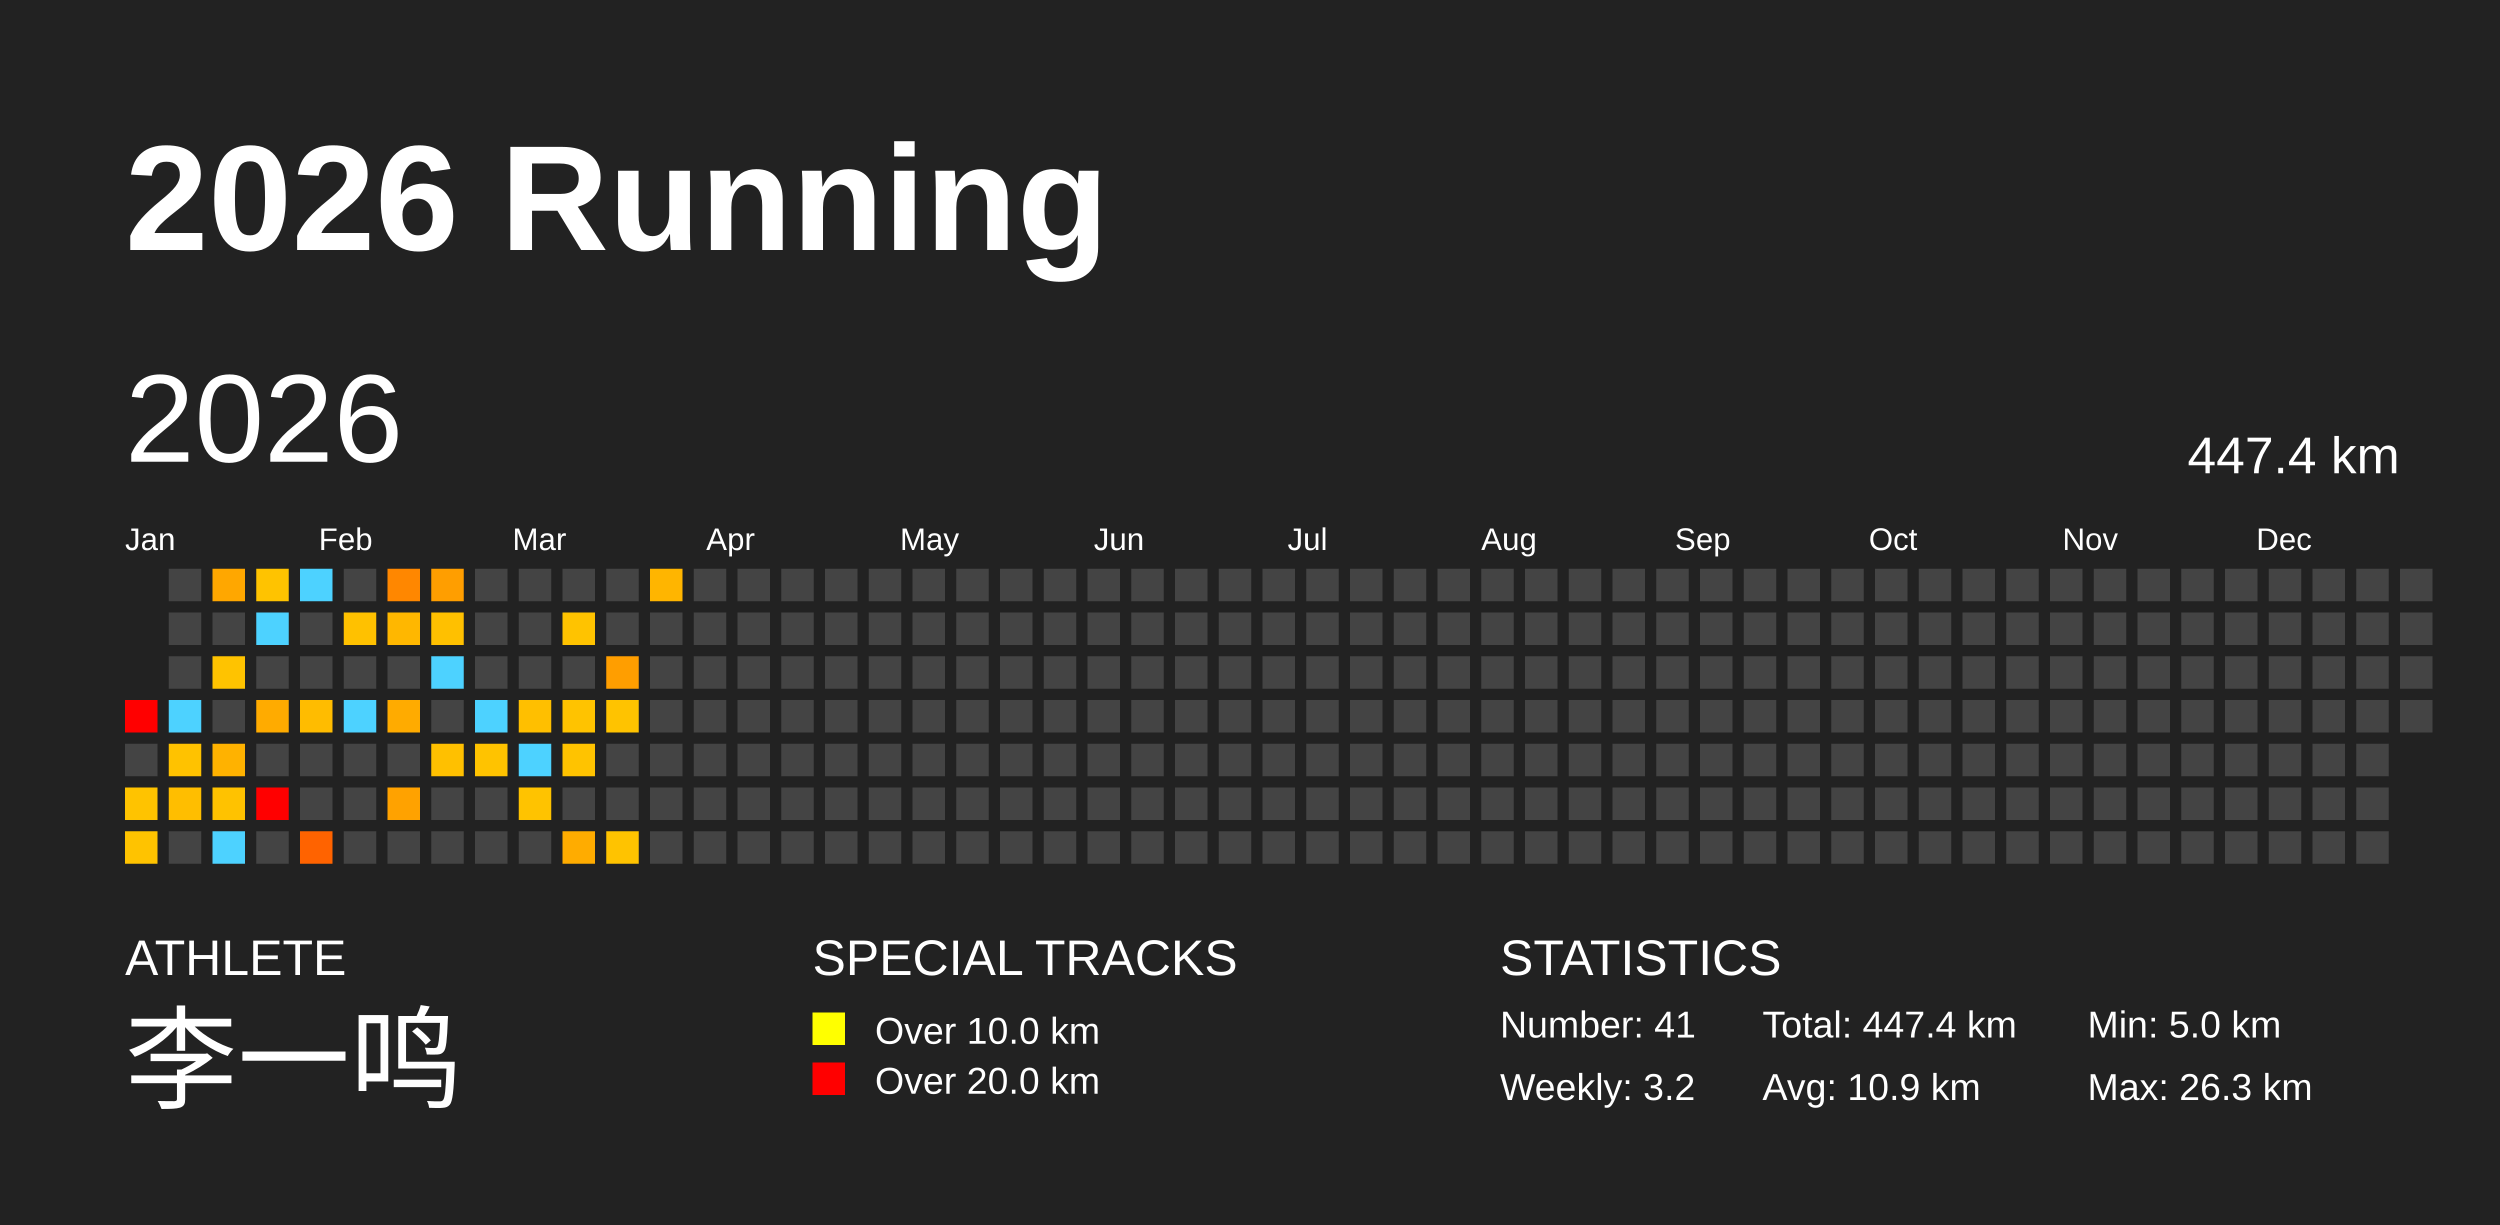
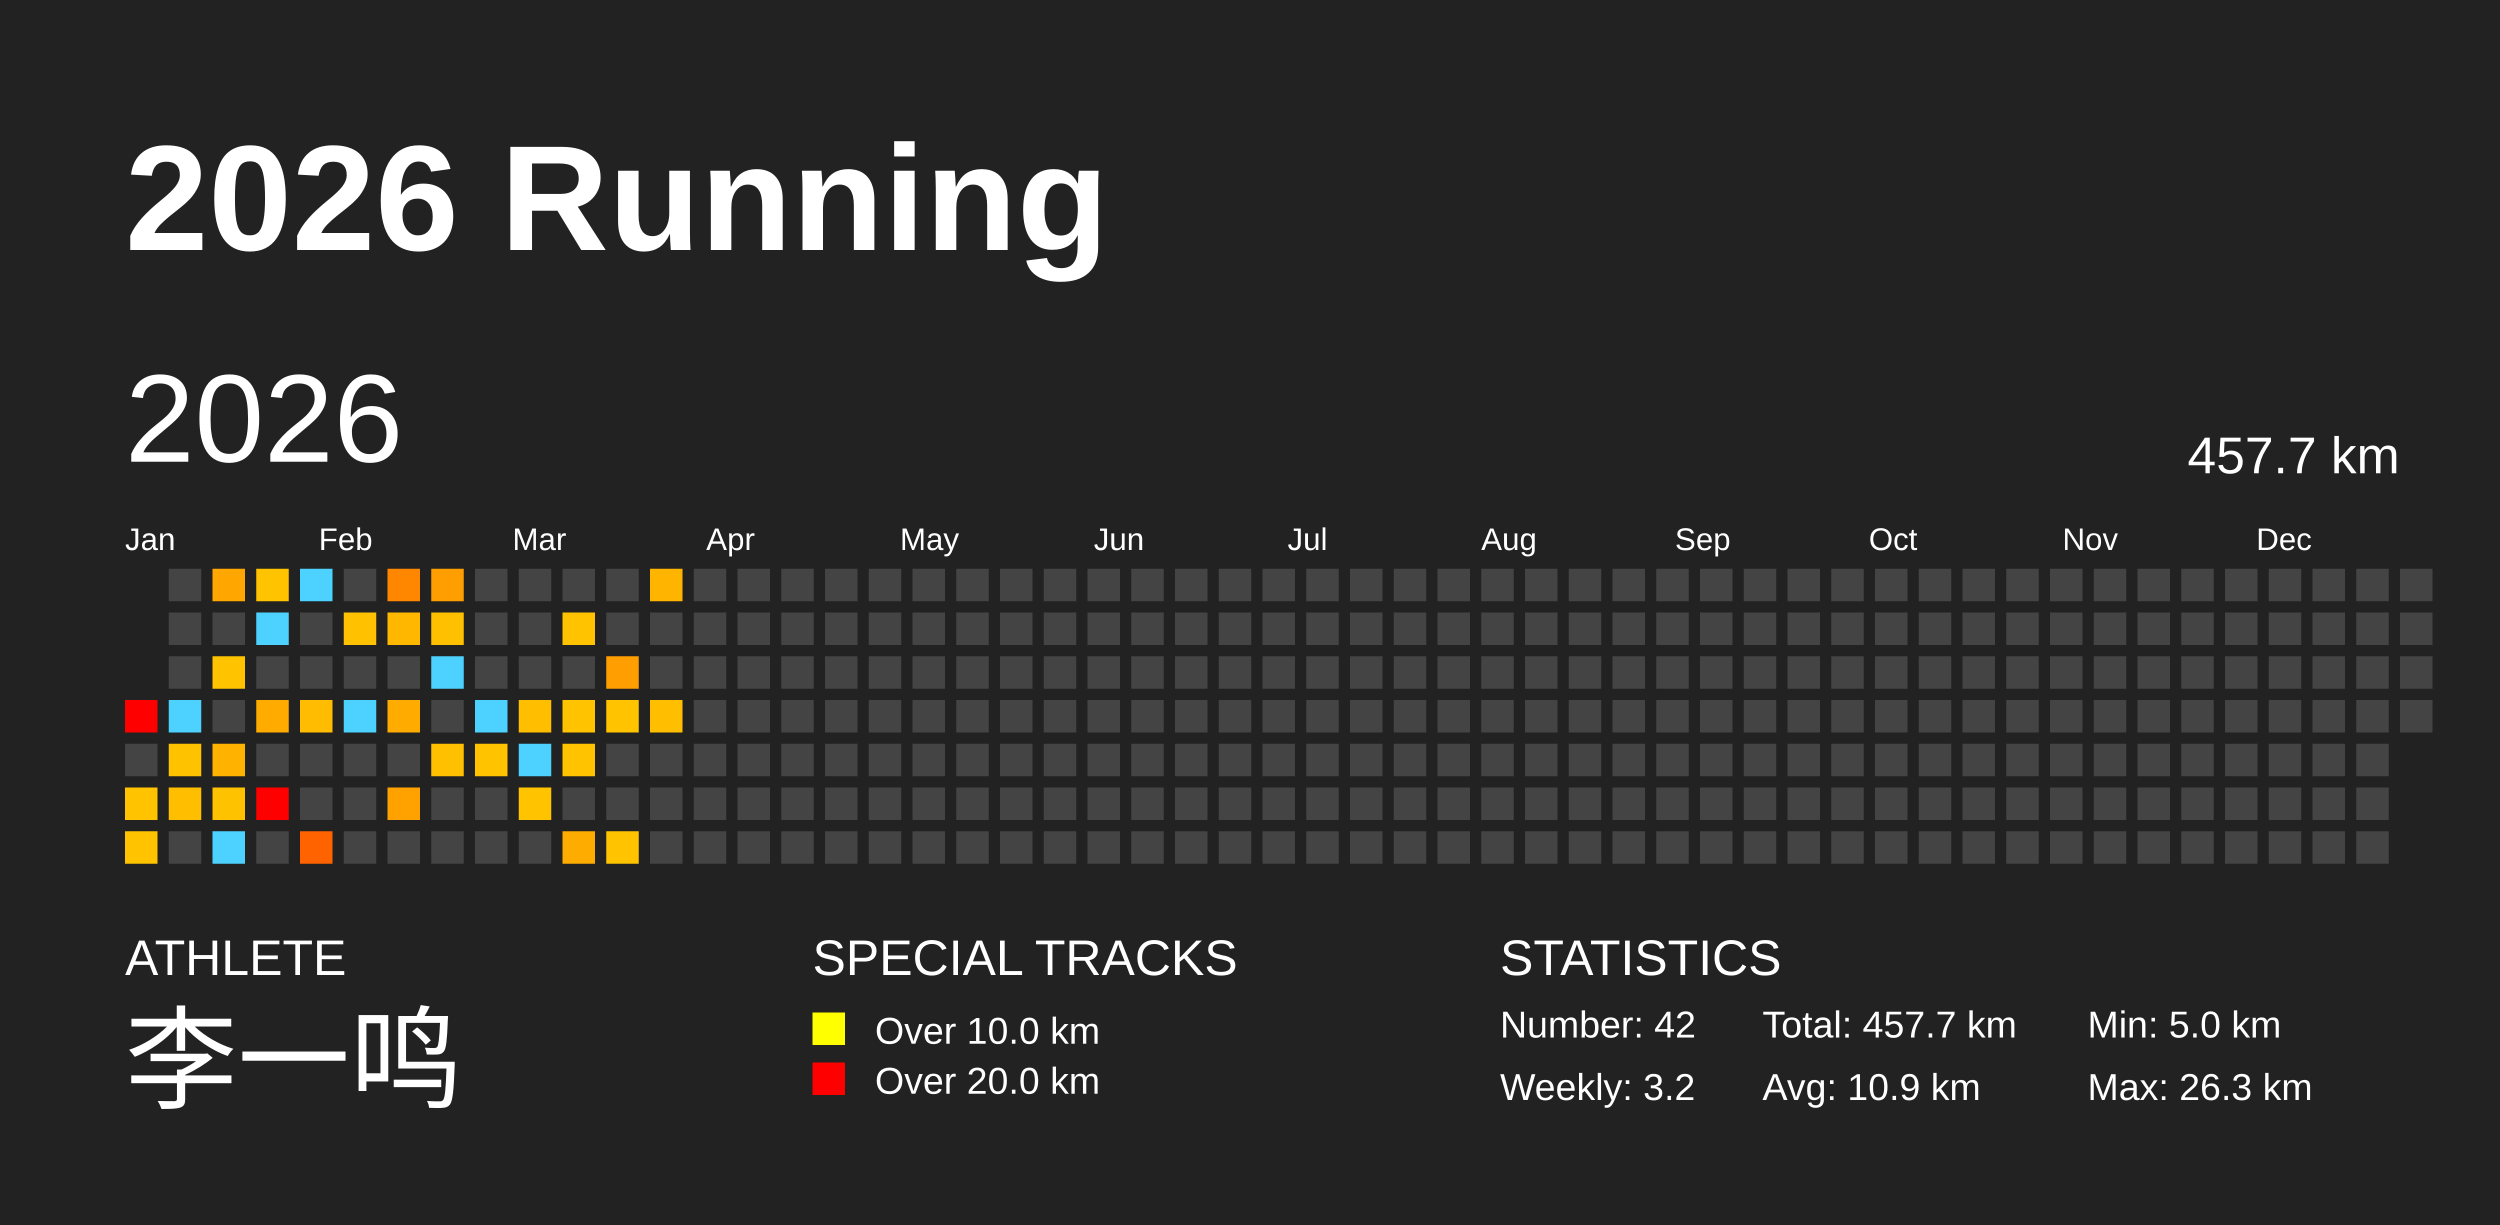
<svg xmlns="http://www.w3.org/2000/svg" baseProfile="full" height="98mm" version="1.1" viewBox="0,0,200,98" width="200mm">
  <defs />
  <rect fill="#222222" height="98" width="200" x="0" y="0" />
  <text fill="#FFFFFF" style="font-size:12px; font-family:Arial; font-weight:bold;" x="10" y="20">2026 Running</text>
  <text fill="#FFFFFF" style="font-size:4px; font-family:Arial" x="10" y="78">ATHLETE</text>
  <text fill="#FFFFFF" style="font-size:9px; font-family:Arial" x="10" y="88">李一鸣</text>
  <text fill="#FFFFFF" style="font-size:4px; font-family:Arial" x="65" y="78">SPECIAL TRACKS</text>
  <rect fill="yellow" height="2.6" width="2.6" x="65" y="81" />
  <text fill="#FFFFFF" style="font-size:3px; font-family:Arial" x="70" y="83.5">Over 10.0 km</text>
  <rect fill="red" height="2.6" width="2.6" x="65" y="85" />
  <text fill="#FFFFFF" style="font-size:3px; font-family:Arial" x="70" y="87.5">Over 20.0 km</text>
  <text fill="#FFFFFF" style="font-size:4px; font-family:Arial" x="120" y="78">STATISTICS</text>
-   <text fill="#FFFFFF" style="font-size:3px; font-family:Arial" x="120" y="83">Number: 41</text>
+   <text fill="#FFFFFF" style="font-size:3px; font-family:Arial" x="120" y="83">Number: 42</text>
  <text fill="#FFFFFF" style="font-size:3px; font-family:Arial" x="120" y="88">Weekly: 3.2</text>
-   <text fill="#FFFFFF" style="font-size:3px; font-family:Arial" x="141" y="83">Total: 447.4 km</text>
+   <text fill="#FFFFFF" style="font-size:3px; font-family:Arial" x="141" y="83">Total: 457.7 km</text>
  <text fill="#FFFFFF" style="font-size:3px; font-family:Arial" x="141" y="88">Avg: 10.9 km</text>
  <text fill="#FFFFFF" style="font-size:3px; font-family:Arial" x="167" y="83">Min: 5.0 km</text>
  <text fill="#FFFFFF" style="font-size:3px; font-family:Arial" x="167" y="88">Max: 26.3 km</text>
  <text dominant-baseline="hanging" fill="#FFFFFF" style="font-size:10.0px; font-family:Arial;" x="10" y="30">2026</text>
-   <text dominant-baseline="hanging" fill="#FFFFFF" style="font-size:4.125px; font-family:Arial;" x="175" y="35">447.4 km</text>
+   <text dominant-baseline="hanging" fill="#FFFFFF" style="font-size:4.125px; font-family:Arial;" x="175" y="35">457.7 km</text>
  <text fill="#FFFFFF" style="font-size:2.5px; font-family:Arial" x="10.0" y="44">Jan</text>
  <text fill="#FFFFFF" style="font-size:2.5px; font-family:Arial" x="25.5" y="44">Feb</text>
  <text fill="#FFFFFF" style="font-size:2.5px; font-family:Arial" x="41.0" y="44">Mar</text>
  <text fill="#FFFFFF" style="font-size:2.5px; font-family:Arial" x="56.5" y="44">Apr</text>
  <text fill="#FFFFFF" style="font-size:2.5px; font-family:Arial" x="72.0" y="44">May</text>
  <text fill="#FFFFFF" style="font-size:2.5px; font-family:Arial" x="87.5" y="44">Jun</text>
  <text fill="#FFFFFF" style="font-size:2.5px; font-family:Arial" x="103.0" y="44">Jul</text>
  <text fill="#FFFFFF" style="font-size:2.5px; font-family:Arial" x="118.5" y="44">Aug</text>
  <text fill="#FFFFFF" style="font-size:2.5px; font-family:Arial" x="134.0" y="44">Sep</text>
  <text fill="#FFFFFF" style="font-size:2.5px; font-family:Arial" x="149.5" y="44">Oct</text>
  <text fill="#FFFFFF" style="font-size:2.5px; font-family:Arial" x="165.0" y="44">Nov</text>
  <text fill="#FFFFFF" style="font-size:2.5px; font-family:Arial" x="180.5" y="44">Dec</text>
  <rect fill="red" height="2.6" width="2.6" x="10.0" y="56.0" />
  <rect fill="#444444" height="2.6" width="2.6" x="10.0" y="59.5" />
  <rect fill="#ffc300" height="2.6" width="2.6" x="10.0" y="63.0" />
  <rect fill="#ffc300" height="2.6" width="2.6" x="10.0" y="66.5" />
  <rect fill="#444444" height="2.6" width="2.6" x="13.5" y="45.5" />
  <rect fill="#444444" height="2.6" width="2.6" x="13.5" y="49.0" />
  <rect fill="#444444" height="2.6" width="2.6" x="13.5" y="52.5" />
  <rect fill="#4dd2ff" height="2.6" width="2.6" x="13.5" y="56.0" />
  <rect fill="#ffc200" height="2.6" width="2.6" x="13.5" y="59.5" />
  <rect fill="#ffbe00" height="2.6" width="2.6" x="13.5" y="63.0" />
  <rect fill="#444444" height="2.6" width="2.6" x="13.5" y="66.5" />
  <rect fill="#ffa700" height="2.6" width="2.6" x="17.0" y="45.5" />
  <rect fill="#444444" height="2.6" width="2.6" x="17.0" y="49.0" />
  <rect fill="#ffc300" height="2.6" width="2.6" x="17.0" y="52.5" />
  <rect fill="#444444" height="2.6" width="2.6" x="17.0" y="56.0" />
  <rect fill="#ffb200" height="2.6" width="2.6" x="17.0" y="59.5" />
  <rect fill="#ffc200" height="2.6" width="2.6" x="17.0" y="63.0" />
  <rect fill="#4dd2ff" height="2.6" width="2.6" x="17.0" y="66.5" />
  <rect fill="#ffc300" height="2.6" width="2.6" x="20.5" y="45.5" />
  <rect fill="#4dd2ff" height="2.6" width="2.6" x="20.5" y="49.0" />
  <rect fill="#444444" height="2.6" width="2.6" x="20.5" y="52.5" />
  <rect fill="#ffab00" height="2.6" width="2.6" x="20.5" y="56.0" />
  <rect fill="#444444" height="2.6" width="2.6" x="20.5" y="59.5" />
  <rect fill="red" height="2.6" width="2.6" x="20.5" y="63.0" />
  <rect fill="#444444" height="2.6" width="2.6" x="20.5" y="66.5" />
  <rect fill="#4dd2ff" height="2.6" width="2.6" x="24.0" y="45.5" />
  <rect fill="#444444" height="2.6" width="2.6" x="24.0" y="49.0" />
  <rect fill="#444444" height="2.6" width="2.6" x="24.0" y="52.5" />
  <rect fill="#ffbc00" height="2.6" width="2.6" x="24.0" y="56.0" />
  <rect fill="#444444" height="2.6" width="2.6" x="24.0" y="59.5" />
  <rect fill="#444444" height="2.6" width="2.6" x="24.0" y="63.0" />
  <rect fill="#ff6300" height="2.6" width="2.6" x="24.0" y="66.5" />
  <rect fill="#444444" height="2.6" width="2.6" x="27.5" y="45.5" />
  <rect fill="#ffc100" height="2.6" width="2.6" x="27.5" y="49.0" />
  <rect fill="#444444" height="2.6" width="2.6" x="27.5" y="52.5" />
  <rect fill="#4dd2ff" height="2.6" width="2.6" x="27.5" y="56.0" />
  <rect fill="#444444" height="2.6" width="2.6" x="27.5" y="59.5" />
  <rect fill="#444444" height="2.6" width="2.6" x="27.5" y="63.0" />
  <rect fill="#444444" height="2.6" width="2.6" x="27.5" y="66.5" />
  <rect fill="#ff8700" height="2.6" width="2.6" x="31.0" y="45.5" />
  <rect fill="#ffb700" height="2.6" width="2.6" x="31.0" y="49.0" />
  <rect fill="#444444" height="2.6" width="2.6" x="31.0" y="52.5" />
  <rect fill="#ffab00" height="2.6" width="2.6" x="31.0" y="56.0" />
  <rect fill="#444444" height="2.6" width="2.6" x="31.0" y="59.5" />
  <rect fill="#ffa200" height="2.6" width="2.6" x="31.0" y="63.0" />
  <rect fill="#444444" height="2.6" width="2.6" x="31.0" y="66.5" />
  <rect fill="#ff9e00" height="2.6" width="2.6" x="34.5" y="45.5" />
  <rect fill="#ffc000" height="2.6" width="2.6" x="34.5" y="49.0" />
  <rect fill="#4dd2ff" height="2.6" width="2.6" x="34.5" y="52.5" />
  <rect fill="#444444" height="2.6" width="2.6" x="34.5" y="56.0" />
  <rect fill="#ffc000" height="2.6" width="2.6" x="34.5" y="59.5" />
  <rect fill="#444444" height="2.6" width="2.6" x="34.5" y="63.0" />
  <rect fill="#444444" height="2.6" width="2.6" x="34.5" y="66.5" />
  <rect fill="#444444" height="2.6" width="2.6" x="38.0" y="45.5" />
  <rect fill="#444444" height="2.6" width="2.6" x="38.0" y="49.0" />
  <rect fill="#444444" height="2.6" width="2.6" x="38.0" y="52.5" />
  <rect fill="#4dd2ff" height="2.6" width="2.6" x="38.0" y="56.0" />
  <rect fill="#ffc300" height="2.6" width="2.6" x="38.0" y="59.5" />
  <rect fill="#444444" height="2.6" width="2.6" x="38.0" y="63.0" />
  <rect fill="#444444" height="2.6" width="2.6" x="38.0" y="66.5" />
  <rect fill="#444444" height="2.6" width="2.6" x="41.5" y="45.5" />
  <rect fill="#444444" height="2.6" width="2.6" x="41.5" y="49.0" />
  <rect fill="#444444" height="2.6" width="2.6" x="41.5" y="52.5" />
  <rect fill="#ffbf00" height="2.6" width="2.6" x="41.5" y="56.0" />
  <rect fill="#4dd2ff" height="2.6" width="2.6" x="41.5" y="59.5" />
  <rect fill="#ffc300" height="2.6" width="2.6" x="41.5" y="63.0" />
  <rect fill="#444444" height="2.6" width="2.6" x="41.5" y="66.5" />
  <rect fill="#444444" height="2.6" width="2.6" x="45.0" y="45.5" />
  <rect fill="#ffc300" height="2.6" width="2.6" x="45.0" y="49.0" />
  <rect fill="#444444" height="2.6" width="2.6" x="45.0" y="52.5" />
  <rect fill="#ffc300" height="2.6" width="2.6" x="45.0" y="56.0" />
  <rect fill="#ffc300" height="2.6" width="2.6" x="45.0" y="59.5" />
  <rect fill="#444444" height="2.6" width="2.6" x="45.0" y="63.0" />
  <rect fill="#ffac00" height="2.6" width="2.6" x="45.0" y="66.5" />
  <rect fill="#444444" height="2.6" width="2.6" x="48.5" y="45.5" />
  <rect fill="#444444" height="2.6" width="2.6" x="48.5" y="49.0" />
  <rect fill="#ff9e00" height="2.6" width="2.6" x="48.5" y="52.5" />
  <rect fill="#ffc300" height="2.6" width="2.6" x="48.5" y="56.0" />
  <rect fill="#444444" height="2.6" width="2.6" x="48.5" y="59.5" />
  <rect fill="#444444" height="2.6" width="2.6" x="48.5" y="63.0" />
  <rect fill="#ffc300" height="2.6" width="2.6" x="48.5" y="66.5" />
  <rect fill="#ffb500" height="2.6" width="2.6" x="52.0" y="45.5" />
  <rect fill="#444444" height="2.6" width="2.6" x="52.0" y="49.0" />
  <rect fill="#444444" height="2.6" width="2.6" x="52.0" y="52.5" />
-   <rect fill="#444444" height="2.6" width="2.6" x="52.0" y="56.0" />
+   <rect fill="#ffbf00" height="2.6" width="2.6" x="52.0" y="56.0" />
  <rect fill="#444444" height="2.6" width="2.6" x="52.0" y="59.5" />
  <rect fill="#444444" height="2.6" width="2.6" x="52.0" y="63.0" />
  <rect fill="#444444" height="2.6" width="2.6" x="52.0" y="66.5" />
  <rect fill="#444444" height="2.6" width="2.6" x="55.5" y="45.5" />
  <rect fill="#444444" height="2.6" width="2.6" x="55.5" y="49.0" />
  <rect fill="#444444" height="2.6" width="2.6" x="55.5" y="52.5" />
  <rect fill="#444444" height="2.6" width="2.6" x="55.5" y="56.0" />
  <rect fill="#444444" height="2.6" width="2.6" x="55.5" y="59.5" />
  <rect fill="#444444" height="2.6" width="2.6" x="55.5" y="63.0" />
  <rect fill="#444444" height="2.6" width="2.6" x="55.5" y="66.5" />
  <rect fill="#444444" height="2.6" width="2.6" x="59.0" y="45.5" />
  <rect fill="#444444" height="2.6" width="2.6" x="59.0" y="49.0" />
  <rect fill="#444444" height="2.6" width="2.6" x="59.0" y="52.5" />
  <rect fill="#444444" height="2.6" width="2.6" x="59.0" y="56.0" />
  <rect fill="#444444" height="2.6" width="2.6" x="59.0" y="59.5" />
  <rect fill="#444444" height="2.6" width="2.6" x="59.0" y="63.0" />
  <rect fill="#444444" height="2.6" width="2.6" x="59.0" y="66.5" />
  <rect fill="#444444" height="2.6" width="2.6" x="62.5" y="45.5" />
  <rect fill="#444444" height="2.6" width="2.6" x="62.5" y="49.0" />
  <rect fill="#444444" height="2.6" width="2.6" x="62.5" y="52.5" />
  <rect fill="#444444" height="2.6" width="2.6" x="62.5" y="56.0" />
  <rect fill="#444444" height="2.6" width="2.6" x="62.5" y="59.5" />
  <rect fill="#444444" height="2.6" width="2.6" x="62.5" y="63.0" />
  <rect fill="#444444" height="2.6" width="2.6" x="62.5" y="66.5" />
  <rect fill="#444444" height="2.6" width="2.6" x="66.0" y="45.5" />
  <rect fill="#444444" height="2.6" width="2.6" x="66.0" y="49.0" />
  <rect fill="#444444" height="2.6" width="2.6" x="66.0" y="52.5" />
  <rect fill="#444444" height="2.6" width="2.6" x="66.0" y="56.0" />
  <rect fill="#444444" height="2.6" width="2.6" x="66.0" y="59.5" />
  <rect fill="#444444" height="2.6" width="2.6" x="66.0" y="63.0" />
  <rect fill="#444444" height="2.6" width="2.6" x="66.0" y="66.5" />
  <rect fill="#444444" height="2.6" width="2.6" x="69.5" y="45.5" />
  <rect fill="#444444" height="2.6" width="2.6" x="69.5" y="49.0" />
  <rect fill="#444444" height="2.6" width="2.6" x="69.5" y="52.5" />
  <rect fill="#444444" height="2.6" width="2.6" x="69.5" y="56.0" />
  <rect fill="#444444" height="2.6" width="2.6" x="69.5" y="59.5" />
  <rect fill="#444444" height="2.6" width="2.6" x="69.5" y="63.0" />
  <rect fill="#444444" height="2.6" width="2.6" x="69.5" y="66.5" />
  <rect fill="#444444" height="2.6" width="2.6" x="73.0" y="45.5" />
  <rect fill="#444444" height="2.6" width="2.6" x="73.0" y="49.0" />
  <rect fill="#444444" height="2.6" width="2.6" x="73.0" y="52.5" />
  <rect fill="#444444" height="2.6" width="2.6" x="73.0" y="56.0" />
  <rect fill="#444444" height="2.6" width="2.6" x="73.0" y="59.5" />
  <rect fill="#444444" height="2.6" width="2.6" x="73.0" y="63.0" />
  <rect fill="#444444" height="2.6" width="2.6" x="73.0" y="66.5" />
  <rect fill="#444444" height="2.6" width="2.6" x="76.5" y="45.5" />
  <rect fill="#444444" height="2.6" width="2.6" x="76.5" y="49.0" />
  <rect fill="#444444" height="2.6" width="2.6" x="76.5" y="52.5" />
  <rect fill="#444444" height="2.6" width="2.6" x="76.5" y="56.0" />
  <rect fill="#444444" height="2.6" width="2.6" x="76.5" y="59.5" />
  <rect fill="#444444" height="2.6" width="2.6" x="76.5" y="63.0" />
  <rect fill="#444444" height="2.6" width="2.6" x="76.5" y="66.5" />
  <rect fill="#444444" height="2.6" width="2.6" x="80.0" y="45.5" />
  <rect fill="#444444" height="2.6" width="2.6" x="80.0" y="49.0" />
  <rect fill="#444444" height="2.6" width="2.6" x="80.0" y="52.5" />
  <rect fill="#444444" height="2.6" width="2.6" x="80.0" y="56.0" />
  <rect fill="#444444" height="2.6" width="2.6" x="80.0" y="59.5" />
  <rect fill="#444444" height="2.6" width="2.6" x="80.0" y="63.0" />
  <rect fill="#444444" height="2.6" width="2.6" x="80.0" y="66.5" />
  <rect fill="#444444" height="2.6" width="2.6" x="83.5" y="45.5" />
  <rect fill="#444444" height="2.6" width="2.6" x="83.5" y="49.0" />
  <rect fill="#444444" height="2.6" width="2.6" x="83.5" y="52.5" />
  <rect fill="#444444" height="2.6" width="2.6" x="83.5" y="56.0" />
  <rect fill="#444444" height="2.6" width="2.6" x="83.5" y="59.5" />
  <rect fill="#444444" height="2.6" width="2.6" x="83.5" y="63.0" />
  <rect fill="#444444" height="2.6" width="2.6" x="83.5" y="66.5" />
  <rect fill="#444444" height="2.6" width="2.6" x="87.0" y="45.5" />
  <rect fill="#444444" height="2.6" width="2.6" x="87.0" y="49.0" />
  <rect fill="#444444" height="2.6" width="2.6" x="87.0" y="52.5" />
  <rect fill="#444444" height="2.6" width="2.6" x="87.0" y="56.0" />
  <rect fill="#444444" height="2.6" width="2.6" x="87.0" y="59.5" />
  <rect fill="#444444" height="2.6" width="2.6" x="87.0" y="63.0" />
  <rect fill="#444444" height="2.6" width="2.6" x="87.0" y="66.5" />
  <rect fill="#444444" height="2.6" width="2.6" x="90.5" y="45.5" />
  <rect fill="#444444" height="2.6" width="2.6" x="90.5" y="49.0" />
  <rect fill="#444444" height="2.6" width="2.6" x="90.5" y="52.5" />
  <rect fill="#444444" height="2.6" width="2.6" x="90.5" y="56.0" />
  <rect fill="#444444" height="2.6" width="2.6" x="90.5" y="59.5" />
  <rect fill="#444444" height="2.6" width="2.6" x="90.5" y="63.0" />
  <rect fill="#444444" height="2.6" width="2.6" x="90.5" y="66.5" />
  <rect fill="#444444" height="2.6" width="2.6" x="94.0" y="45.5" />
  <rect fill="#444444" height="2.6" width="2.6" x="94.0" y="49.0" />
  <rect fill="#444444" height="2.6" width="2.6" x="94.0" y="52.5" />
  <rect fill="#444444" height="2.6" width="2.6" x="94.0" y="56.0" />
  <rect fill="#444444" height="2.6" width="2.6" x="94.0" y="59.5" />
  <rect fill="#444444" height="2.6" width="2.6" x="94.0" y="63.0" />
  <rect fill="#444444" height="2.6" width="2.6" x="94.0" y="66.5" />
  <rect fill="#444444" height="2.6" width="2.6" x="97.5" y="45.5" />
  <rect fill="#444444" height="2.6" width="2.6" x="97.5" y="49.0" />
  <rect fill="#444444" height="2.6" width="2.6" x="97.5" y="52.5" />
  <rect fill="#444444" height="2.6" width="2.6" x="97.5" y="56.0" />
  <rect fill="#444444" height="2.6" width="2.6" x="97.5" y="59.5" />
  <rect fill="#444444" height="2.6" width="2.6" x="97.5" y="63.0" />
  <rect fill="#444444" height="2.6" width="2.6" x="97.5" y="66.5" />
  <rect fill="#444444" height="2.6" width="2.6" x="101.0" y="45.5" />
  <rect fill="#444444" height="2.6" width="2.6" x="101.0" y="49.0" />
  <rect fill="#444444" height="2.6" width="2.6" x="101.0" y="52.5" />
  <rect fill="#444444" height="2.6" width="2.6" x="101.0" y="56.0" />
  <rect fill="#444444" height="2.6" width="2.6" x="101.0" y="59.5" />
  <rect fill="#444444" height="2.6" width="2.6" x="101.0" y="63.0" />
  <rect fill="#444444" height="2.6" width="2.6" x="101.0" y="66.5" />
  <rect fill="#444444" height="2.6" width="2.6" x="104.5" y="45.5" />
  <rect fill="#444444" height="2.6" width="2.6" x="104.5" y="49.0" />
  <rect fill="#444444" height="2.6" width="2.6" x="104.5" y="52.5" />
  <rect fill="#444444" height="2.6" width="2.6" x="104.5" y="56.0" />
  <rect fill="#444444" height="2.6" width="2.6" x="104.5" y="59.5" />
  <rect fill="#444444" height="2.6" width="2.6" x="104.5" y="63.0" />
  <rect fill="#444444" height="2.6" width="2.6" x="104.5" y="66.5" />
  <rect fill="#444444" height="2.6" width="2.6" x="108.0" y="45.5" />
  <rect fill="#444444" height="2.6" width="2.6" x="108.0" y="49.0" />
  <rect fill="#444444" height="2.6" width="2.6" x="108.0" y="52.5" />
  <rect fill="#444444" height="2.6" width="2.6" x="108.0" y="56.0" />
  <rect fill="#444444" height="2.6" width="2.6" x="108.0" y="59.5" />
  <rect fill="#444444" height="2.6" width="2.6" x="108.0" y="63.0" />
  <rect fill="#444444" height="2.6" width="2.6" x="108.0" y="66.5" />
  <rect fill="#444444" height="2.6" width="2.6" x="111.5" y="45.5" />
  <rect fill="#444444" height="2.6" width="2.6" x="111.5" y="49.0" />
  <rect fill="#444444" height="2.6" width="2.6" x="111.5" y="52.5" />
  <rect fill="#444444" height="2.6" width="2.6" x="111.5" y="56.0" />
  <rect fill="#444444" height="2.6" width="2.6" x="111.5" y="59.5" />
  <rect fill="#444444" height="2.6" width="2.6" x="111.5" y="63.0" />
  <rect fill="#444444" height="2.6" width="2.6" x="111.5" y="66.5" />
  <rect fill="#444444" height="2.6" width="2.6" x="115.0" y="45.5" />
  <rect fill="#444444" height="2.6" width="2.6" x="115.0" y="49.0" />
  <rect fill="#444444" height="2.6" width="2.6" x="115.0" y="52.5" />
  <rect fill="#444444" height="2.6" width="2.6" x="115.0" y="56.0" />
  <rect fill="#444444" height="2.6" width="2.6" x="115.0" y="59.5" />
  <rect fill="#444444" height="2.6" width="2.6" x="115.0" y="63.0" />
  <rect fill="#444444" height="2.6" width="2.6" x="115.0" y="66.5" />
  <rect fill="#444444" height="2.6" width="2.6" x="118.5" y="45.5" />
  <rect fill="#444444" height="2.6" width="2.6" x="118.5" y="49.0" />
  <rect fill="#444444" height="2.6" width="2.6" x="118.5" y="52.5" />
  <rect fill="#444444" height="2.6" width="2.6" x="118.5" y="56.0" />
  <rect fill="#444444" height="2.6" width="2.6" x="118.5" y="59.5" />
  <rect fill="#444444" height="2.6" width="2.6" x="118.5" y="63.0" />
  <rect fill="#444444" height="2.6" width="2.6" x="118.5" y="66.5" />
  <rect fill="#444444" height="2.6" width="2.6" x="122.0" y="45.5" />
  <rect fill="#444444" height="2.6" width="2.6" x="122.0" y="49.0" />
  <rect fill="#444444" height="2.6" width="2.6" x="122.0" y="52.5" />
  <rect fill="#444444" height="2.6" width="2.6" x="122.0" y="56.0" />
  <rect fill="#444444" height="2.6" width="2.6" x="122.0" y="59.5" />
  <rect fill="#444444" height="2.6" width="2.6" x="122.0" y="63.0" />
  <rect fill="#444444" height="2.6" width="2.6" x="122.0" y="66.5" />
  <rect fill="#444444" height="2.6" width="2.6" x="125.5" y="45.5" />
  <rect fill="#444444" height="2.6" width="2.6" x="125.5" y="49.0" />
  <rect fill="#444444" height="2.6" width="2.6" x="125.5" y="52.5" />
  <rect fill="#444444" height="2.6" width="2.6" x="125.5" y="56.0" />
  <rect fill="#444444" height="2.6" width="2.6" x="125.5" y="59.5" />
  <rect fill="#444444" height="2.6" width="2.6" x="125.5" y="63.0" />
  <rect fill="#444444" height="2.6" width="2.6" x="125.5" y="66.5" />
  <rect fill="#444444" height="2.6" width="2.6" x="129.0" y="45.5" />
  <rect fill="#444444" height="2.6" width="2.6" x="129.0" y="49.0" />
  <rect fill="#444444" height="2.6" width="2.6" x="129.0" y="52.5" />
  <rect fill="#444444" height="2.6" width="2.6" x="129.0" y="56.0" />
  <rect fill="#444444" height="2.6" width="2.6" x="129.0" y="59.5" />
  <rect fill="#444444" height="2.6" width="2.6" x="129.0" y="63.0" />
  <rect fill="#444444" height="2.6" width="2.6" x="129.0" y="66.5" />
  <rect fill="#444444" height="2.6" width="2.6" x="132.5" y="45.5" />
  <rect fill="#444444" height="2.6" width="2.6" x="132.5" y="49.0" />
  <rect fill="#444444" height="2.6" width="2.6" x="132.5" y="52.5" />
  <rect fill="#444444" height="2.6" width="2.6" x="132.5" y="56.0" />
  <rect fill="#444444" height="2.6" width="2.6" x="132.5" y="59.5" />
  <rect fill="#444444" height="2.6" width="2.6" x="132.5" y="63.0" />
  <rect fill="#444444" height="2.6" width="2.6" x="132.5" y="66.5" />
  <rect fill="#444444" height="2.6" width="2.6" x="136.0" y="45.5" />
  <rect fill="#444444" height="2.6" width="2.6" x="136.0" y="49.0" />
  <rect fill="#444444" height="2.6" width="2.6" x="136.0" y="52.5" />
  <rect fill="#444444" height="2.6" width="2.6" x="136.0" y="56.0" />
  <rect fill="#444444" height="2.6" width="2.6" x="136.0" y="59.5" />
  <rect fill="#444444" height="2.6" width="2.6" x="136.0" y="63.0" />
  <rect fill="#444444" height="2.6" width="2.6" x="136.0" y="66.5" />
  <rect fill="#444444" height="2.6" width="2.6" x="139.5" y="45.5" />
  <rect fill="#444444" height="2.6" width="2.6" x="139.5" y="49.0" />
  <rect fill="#444444" height="2.6" width="2.6" x="139.5" y="52.5" />
  <rect fill="#444444" height="2.6" width="2.6" x="139.5" y="56.0" />
  <rect fill="#444444" height="2.6" width="2.6" x="139.5" y="59.5" />
  <rect fill="#444444" height="2.6" width="2.6" x="139.5" y="63.0" />
  <rect fill="#444444" height="2.6" width="2.6" x="139.5" y="66.5" />
  <rect fill="#444444" height="2.6" width="2.6" x="143.0" y="45.5" />
  <rect fill="#444444" height="2.6" width="2.6" x="143.0" y="49.0" />
  <rect fill="#444444" height="2.6" width="2.6" x="143.0" y="52.5" />
  <rect fill="#444444" height="2.6" width="2.6" x="143.0" y="56.0" />
  <rect fill="#444444" height="2.6" width="2.6" x="143.0" y="59.5" />
  <rect fill="#444444" height="2.6" width="2.6" x="143.0" y="63.0" />
  <rect fill="#444444" height="2.6" width="2.6" x="143.0" y="66.5" />
  <rect fill="#444444" height="2.6" width="2.6" x="146.5" y="45.5" />
  <rect fill="#444444" height="2.6" width="2.6" x="146.5" y="49.0" />
  <rect fill="#444444" height="2.6" width="2.6" x="146.5" y="52.5" />
  <rect fill="#444444" height="2.6" width="2.6" x="146.5" y="56.0" />
  <rect fill="#444444" height="2.6" width="2.6" x="146.5" y="59.5" />
  <rect fill="#444444" height="2.6" width="2.6" x="146.5" y="63.0" />
  <rect fill="#444444" height="2.6" width="2.6" x="146.5" y="66.5" />
  <rect fill="#444444" height="2.6" width="2.6" x="150.0" y="45.5" />
  <rect fill="#444444" height="2.6" width="2.6" x="150.0" y="49.0" />
  <rect fill="#444444" height="2.6" width="2.6" x="150.0" y="52.5" />
  <rect fill="#444444" height="2.6" width="2.6" x="150.0" y="56.0" />
  <rect fill="#444444" height="2.6" width="2.6" x="150.0" y="59.5" />
  <rect fill="#444444" height="2.6" width="2.6" x="150.0" y="63.0" />
  <rect fill="#444444" height="2.6" width="2.6" x="150.0" y="66.5" />
  <rect fill="#444444" height="2.6" width="2.6" x="153.5" y="45.5" />
  <rect fill="#444444" height="2.6" width="2.6" x="153.5" y="49.0" />
  <rect fill="#444444" height="2.6" width="2.6" x="153.5" y="52.5" />
  <rect fill="#444444" height="2.6" width="2.6" x="153.5" y="56.0" />
  <rect fill="#444444" height="2.6" width="2.6" x="153.5" y="59.5" />
  <rect fill="#444444" height="2.6" width="2.6" x="153.5" y="63.0" />
  <rect fill="#444444" height="2.6" width="2.6" x="153.5" y="66.5" />
  <rect fill="#444444" height="2.6" width="2.6" x="157.0" y="45.5" />
  <rect fill="#444444" height="2.6" width="2.6" x="157.0" y="49.0" />
  <rect fill="#444444" height="2.6" width="2.6" x="157.0" y="52.5" />
  <rect fill="#444444" height="2.6" width="2.6" x="157.0" y="56.0" />
  <rect fill="#444444" height="2.6" width="2.6" x="157.0" y="59.5" />
  <rect fill="#444444" height="2.6" width="2.6" x="157.0" y="63.0" />
  <rect fill="#444444" height="2.6" width="2.6" x="157.0" y="66.5" />
  <rect fill="#444444" height="2.6" width="2.6" x="160.5" y="45.5" />
  <rect fill="#444444" height="2.6" width="2.6" x="160.5" y="49.0" />
  <rect fill="#444444" height="2.6" width="2.6" x="160.5" y="52.5" />
  <rect fill="#444444" height="2.6" width="2.6" x="160.5" y="56.0" />
  <rect fill="#444444" height="2.6" width="2.6" x="160.5" y="59.5" />
  <rect fill="#444444" height="2.6" width="2.6" x="160.5" y="63.0" />
  <rect fill="#444444" height="2.6" width="2.6" x="160.5" y="66.5" />
  <rect fill="#444444" height="2.6" width="2.6" x="164.0" y="45.5" />
  <rect fill="#444444" height="2.6" width="2.6" x="164.0" y="49.0" />
  <rect fill="#444444" height="2.6" width="2.6" x="164.0" y="52.5" />
  <rect fill="#444444" height="2.6" width="2.6" x="164.0" y="56.0" />
  <rect fill="#444444" height="2.6" width="2.6" x="164.0" y="59.5" />
  <rect fill="#444444" height="2.6" width="2.6" x="164.0" y="63.0" />
  <rect fill="#444444" height="2.6" width="2.6" x="164.0" y="66.5" />
  <rect fill="#444444" height="2.6" width="2.6" x="167.5" y="45.5" />
  <rect fill="#444444" height="2.6" width="2.6" x="167.5" y="49.0" />
  <rect fill="#444444" height="2.6" width="2.6" x="167.5" y="52.5" />
  <rect fill="#444444" height="2.6" width="2.6" x="167.5" y="56.0" />
  <rect fill="#444444" height="2.6" width="2.6" x="167.5" y="59.5" />
  <rect fill="#444444" height="2.6" width="2.6" x="167.5" y="63.0" />
  <rect fill="#444444" height="2.6" width="2.6" x="167.5" y="66.5" />
  <rect fill="#444444" height="2.6" width="2.6" x="171.0" y="45.5" />
  <rect fill="#444444" height="2.6" width="2.6" x="171.0" y="49.0" />
  <rect fill="#444444" height="2.6" width="2.6" x="171.0" y="52.5" />
  <rect fill="#444444" height="2.6" width="2.6" x="171.0" y="56.0" />
  <rect fill="#444444" height="2.6" width="2.6" x="171.0" y="59.5" />
  <rect fill="#444444" height="2.6" width="2.6" x="171.0" y="63.0" />
  <rect fill="#444444" height="2.6" width="2.6" x="171.0" y="66.5" />
  <rect fill="#444444" height="2.6" width="2.6" x="174.5" y="45.5" />
  <rect fill="#444444" height="2.6" width="2.6" x="174.5" y="49.0" />
  <rect fill="#444444" height="2.6" width="2.6" x="174.5" y="52.5" />
  <rect fill="#444444" height="2.6" width="2.6" x="174.5" y="56.0" />
  <rect fill="#444444" height="2.6" width="2.6" x="174.5" y="59.5" />
  <rect fill="#444444" height="2.6" width="2.6" x="174.5" y="63.0" />
  <rect fill="#444444" height="2.6" width="2.6" x="174.5" y="66.5" />
  <rect fill="#444444" height="2.6" width="2.6" x="178.0" y="45.5" />
  <rect fill="#444444" height="2.6" width="2.6" x="178.0" y="49.0" />
  <rect fill="#444444" height="2.6" width="2.6" x="178.0" y="52.5" />
  <rect fill="#444444" height="2.6" width="2.6" x="178.0" y="56.0" />
  <rect fill="#444444" height="2.6" width="2.6" x="178.0" y="59.5" />
  <rect fill="#444444" height="2.6" width="2.6" x="178.0" y="63.0" />
  <rect fill="#444444" height="2.6" width="2.6" x="178.0" y="66.5" />
  <rect fill="#444444" height="2.6" width="2.6" x="181.5" y="45.5" />
  <rect fill="#444444" height="2.6" width="2.6" x="181.5" y="49.0" />
  <rect fill="#444444" height="2.6" width="2.6" x="181.5" y="52.5" />
  <rect fill="#444444" height="2.6" width="2.6" x="181.5" y="56.0" />
  <rect fill="#444444" height="2.6" width="2.6" x="181.5" y="59.5" />
  <rect fill="#444444" height="2.6" width="2.6" x="181.5" y="63.0" />
  <rect fill="#444444" height="2.6" width="2.6" x="181.5" y="66.5" />
  <rect fill="#444444" height="2.6" width="2.6" x="185.0" y="45.5" />
  <rect fill="#444444" height="2.6" width="2.6" x="185.0" y="49.0" />
  <rect fill="#444444" height="2.6" width="2.6" x="185.0" y="52.5" />
  <rect fill="#444444" height="2.6" width="2.6" x="185.0" y="56.0" />
  <rect fill="#444444" height="2.6" width="2.6" x="185.0" y="59.5" />
  <rect fill="#444444" height="2.6" width="2.6" x="185.0" y="63.0" />
  <rect fill="#444444" height="2.6" width="2.6" x="185.0" y="66.5" />
  <rect fill="#444444" height="2.6" width="2.6" x="188.5" y="45.5" />
  <rect fill="#444444" height="2.6" width="2.6" x="188.5" y="49.0" />
  <rect fill="#444444" height="2.6" width="2.6" x="188.5" y="52.5" />
  <rect fill="#444444" height="2.6" width="2.6" x="188.5" y="56.0" />
  <rect fill="#444444" height="2.6" width="2.6" x="188.5" y="59.5" />
  <rect fill="#444444" height="2.6" width="2.6" x="188.5" y="63.0" />
  <rect fill="#444444" height="2.6" width="2.6" x="188.5" y="66.5" />
  <rect fill="#444444" height="2.6" width="2.6" x="192.0" y="45.5" />
  <rect fill="#444444" height="2.6" width="2.6" x="192.0" y="49.0" />
  <rect fill="#444444" height="2.6" width="2.6" x="192.0" y="52.5" />
  <rect fill="#444444" height="2.6" width="2.6" x="192.0" y="56.0" />
</svg>
